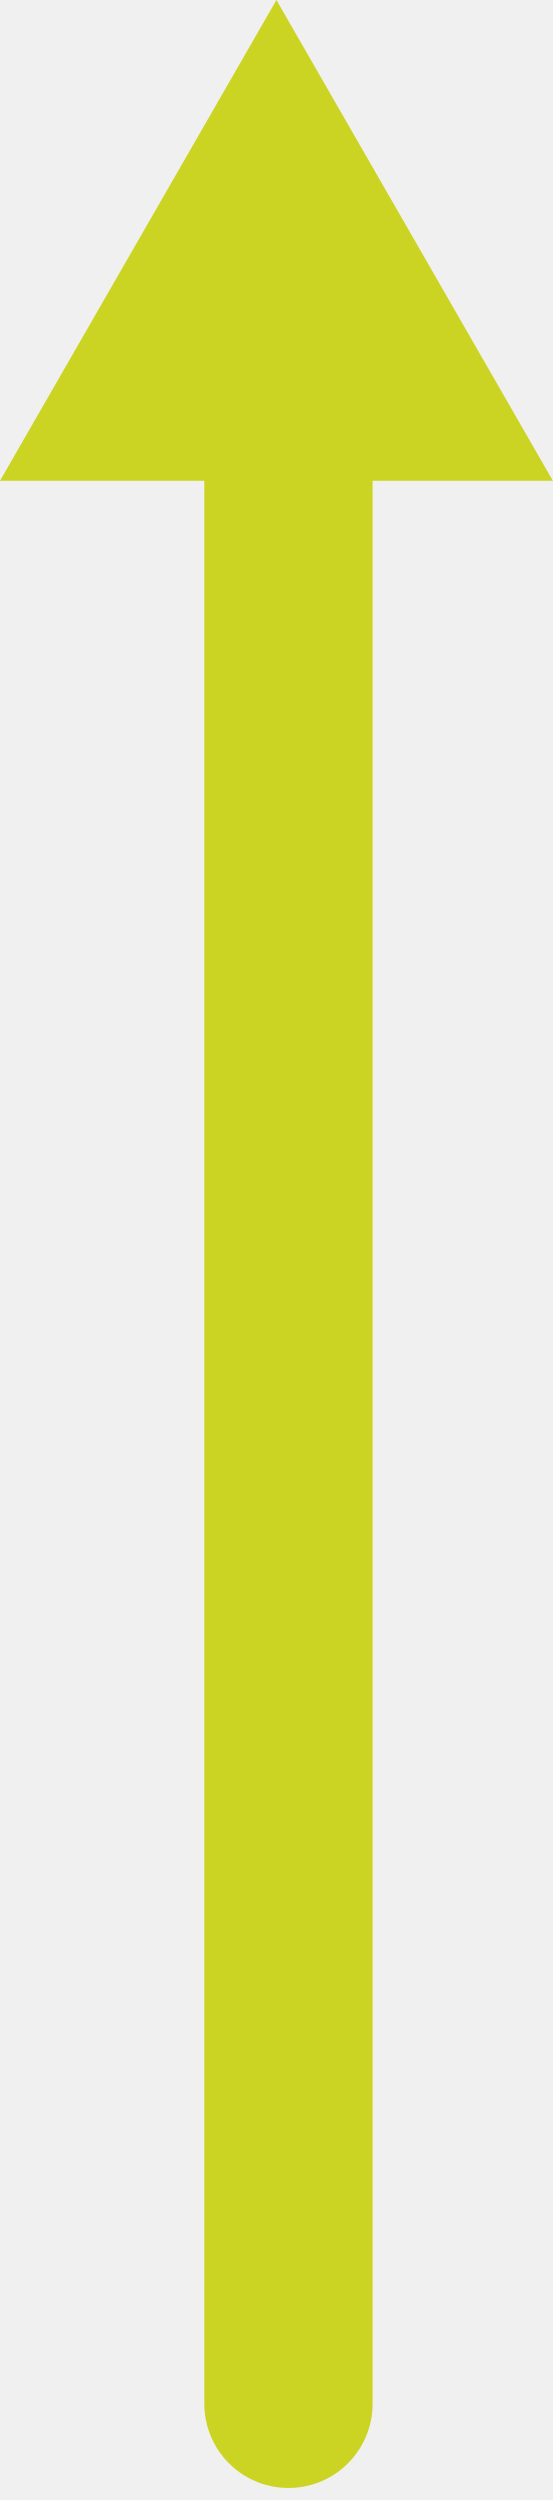
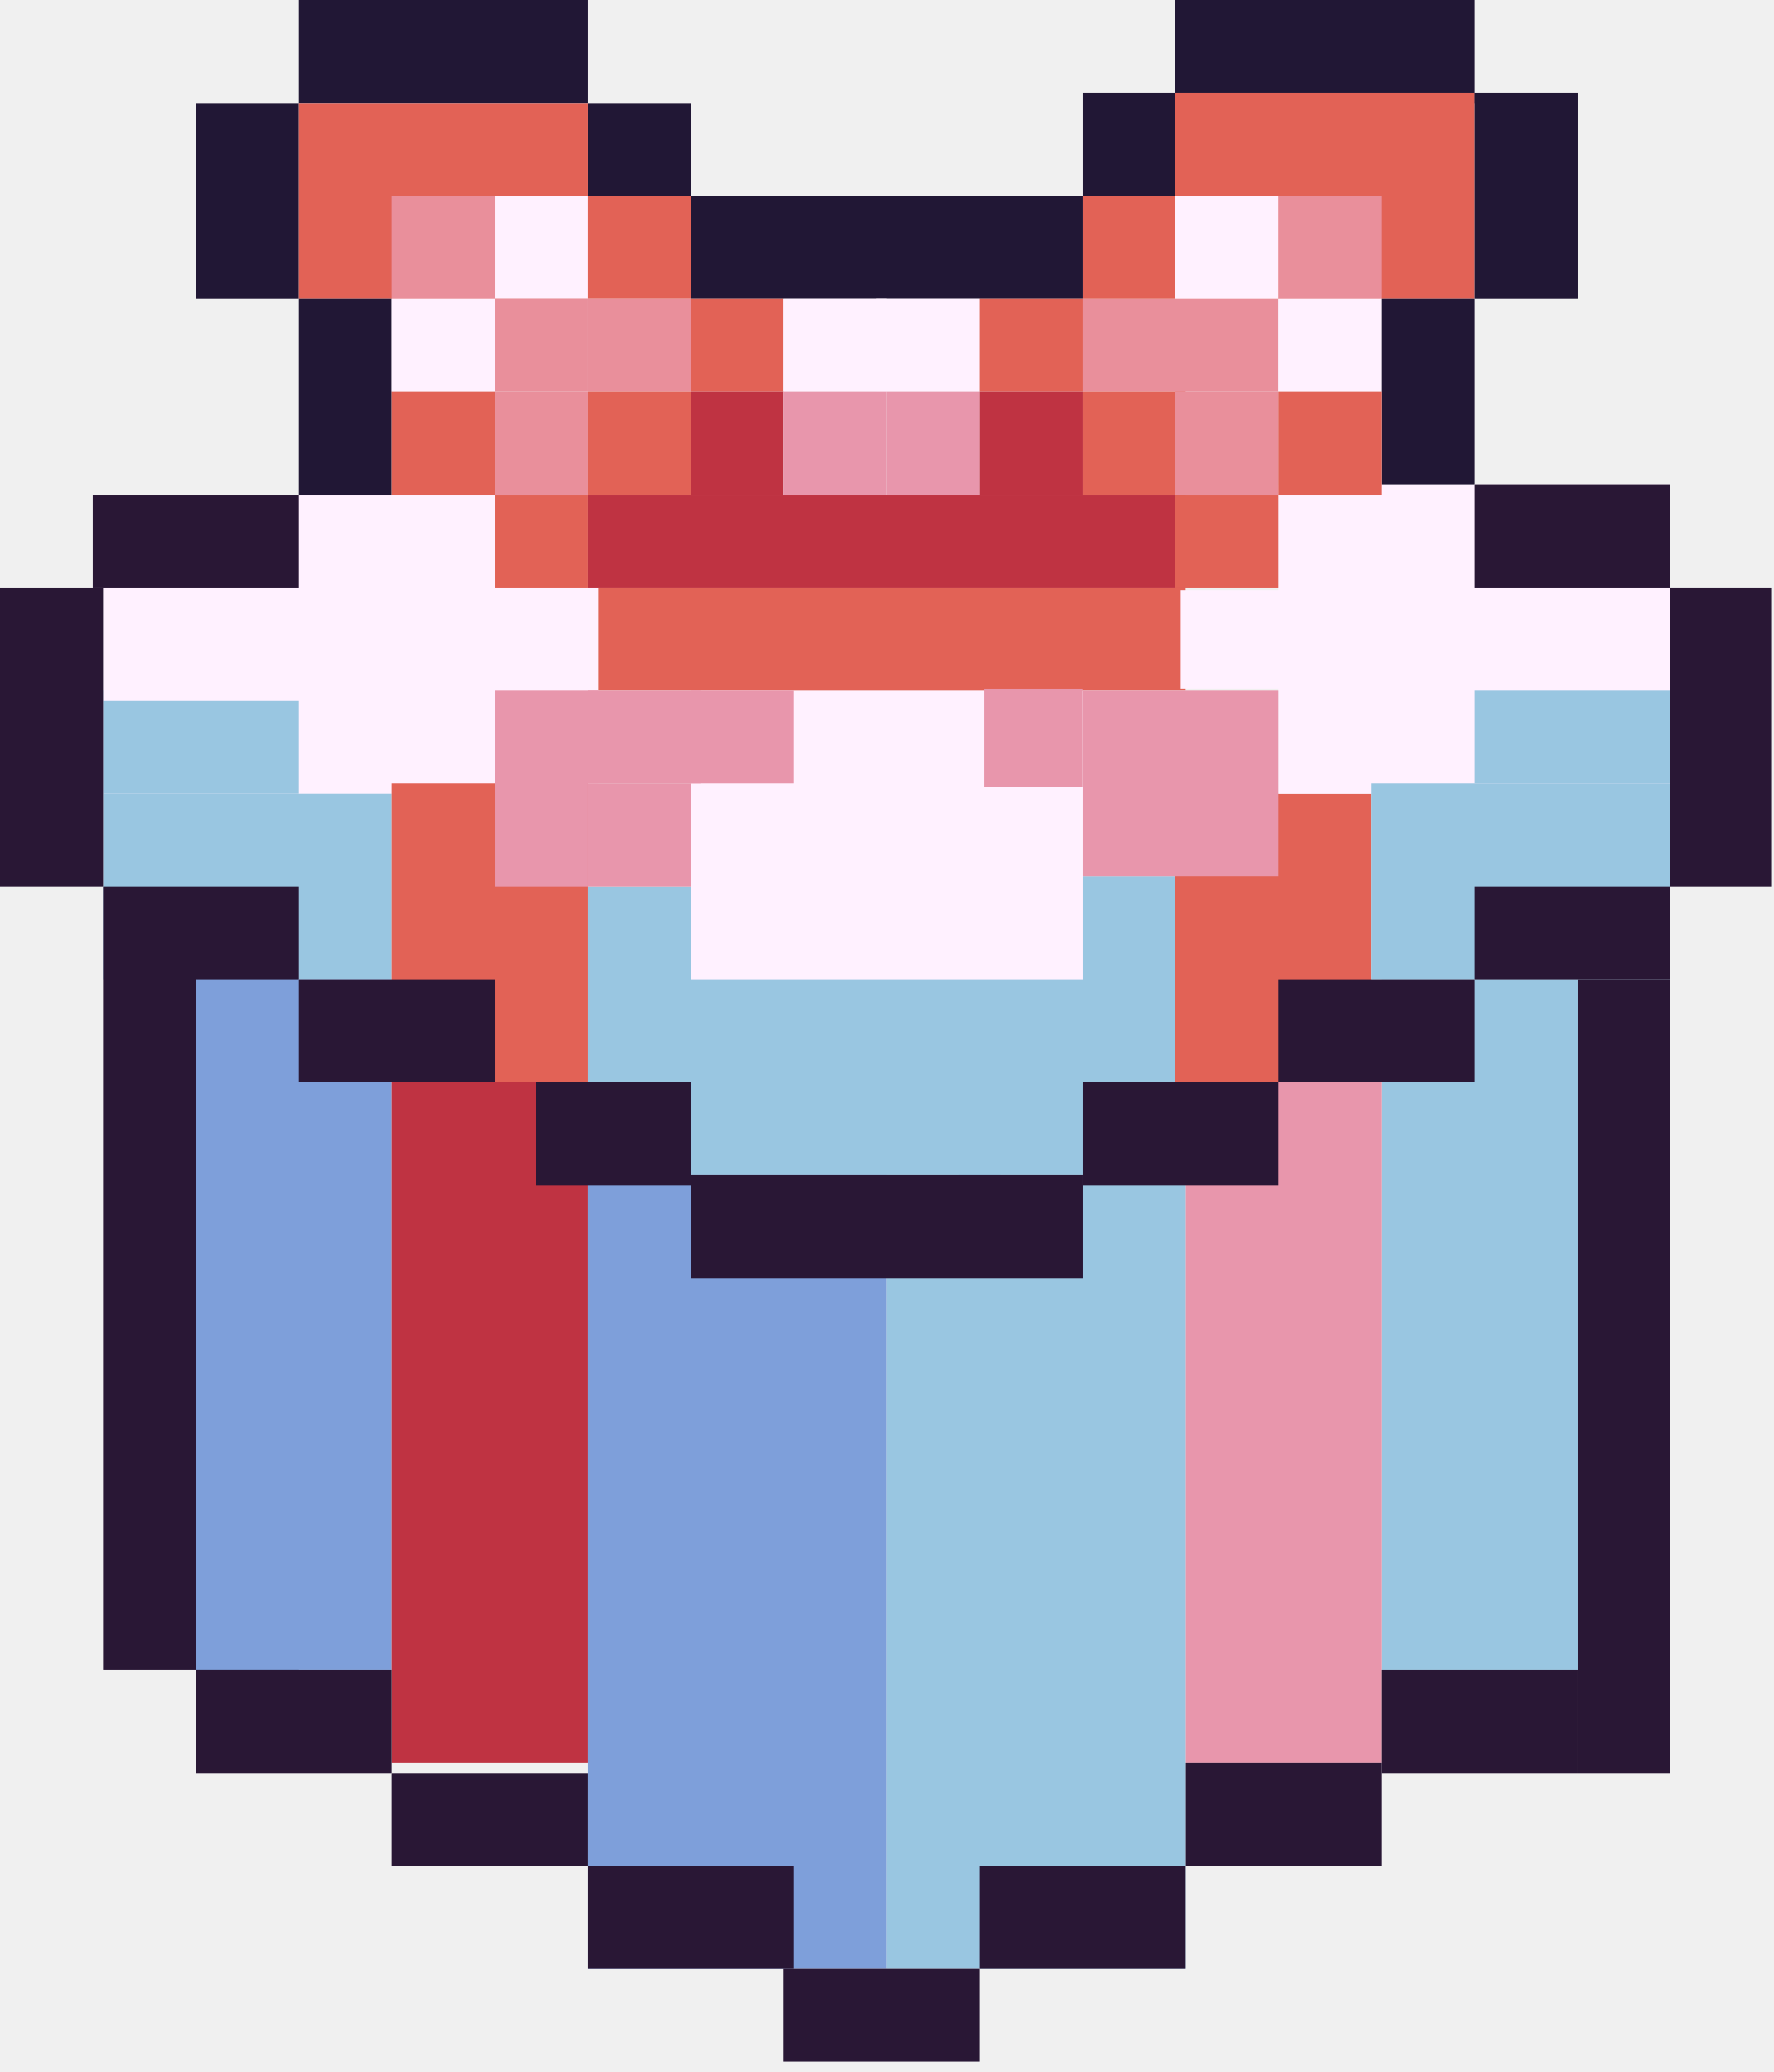
- <svg xmlns="http://www.w3.org/2000/svg" width="23" height="104" viewBox="0 0 23 104" fill="none">
-   <path d="M0 20L11.5 0L23 20H0Z" fill="#CCD423" />
-   <path d="M12 20V100" stroke="#CCD423" stroke-width="7" stroke-miterlimit="10" stroke-linecap="round" />
+ <svg xmlns="http://www.w3.org/2000/svg" width="100%" height="201" viewBox="0 0 172 201" fill="none">
+   <g clip-path="url(#clip0_246_5657)">
+     <path d="M105 67H67V95H105V67Z" fill="#FFF1FF" />
+     <path d="M38 67H10V95H38V67Z" fill="#99C6E1" />
+     <path d="M58 48H10V77H58V48Z" fill="#FFF1FF" />
+     <path d="M29 68H10V77H29V68Z" fill="#99C6E1" />
+     <path d="M97 86H57V114H97V86Z" fill="#99C6E1" />
+     <path d="M114 85H93V114H114V85Z" fill="#99C6E1" />
+     <path d="M133 77H114V105H133V77Z" fill="#E26256" />
+     <path d="M162 47H124V77H162V47Z" fill="#FFF1FF" />
+     <path d="M153 95H134V162H153V95Z" fill="#99C6E1" />
+     <path d="M134 105H115V171H134V105Z" fill="#E896AC" />
+     <path d="M29 86H10V162H29V86Z" fill="#291735" />
+     <path d="M38 95H19V162H38V95Z" fill="#7E9FDA" />
+     <path d="M57 0H29V10H57V0Z" fill="#211735" />
+     <path d="M143 0H114V10H143V0Z" fill="#211735" />
+     <path d="M29 10H19V29H29V10Z" fill="#211735" />
+     <path d="M67 10H57V19H67V10Z" fill="#211735" />
+     <path d="M114 9H105V19H114V9Z" fill="#211735" />
+     <path d="M143 9H114V29H143V9Z" fill="#E26256" />
+     <path d="M153 9H143V29H153V9Z" fill="#211735" />
+     <path d="M57 10H29V29H57V10Z" fill="#E26256" />
+     <path d="M48 19H38V29H48V19Z" fill="#E98F9B" />
+     <path d="M57 19H48V29H57V19Z" fill="#FFF1FF" />
+     <path d="M67 19H57V29H67V19Z" fill="#E26256" />
+     <path d="M105 19H67V29H105V19Z" fill="#211735" />
+     <path d="M134 19H124V29H134V19Z" fill="#E98F9B" />
+     <path d="M38 29H29V48H38V29Z" fill="#211735" />
+     <path d="M48 29H38V38H48V29Z" fill="#FFF1FF" />
+     <path d="M57 29H48V38H57V29Z" fill="#E98F9B" />
+     <path d="M67 29H57V38H67V29Z" fill="#E98F9B" />
+     <path d="M76 29H67V38H76V29Z" fill="#E26256" />
+     <path d="M86 29H76V38H86V29Z" fill="#FFF1FF" />
+     <path d="M95 29H85V38H95V29Z" fill="#FFF1FF" />
+     <path d="M105 29H95V38H105V29Z" fill="#E26256" />
+     <path d="M115 29H105V38H115V29Z" fill="#E98F9B" />
+     <path d="M124 29H114V38H124V29Z" fill="#E98F9B" />
+     <path d="M134 29H124V38H134V29Z" fill="#FFF1FF" />
+     <path d="M143 29H134V47H143V29Z" fill="#211735" />
+     <path d="M48 38H38V48H48V38Z" fill="#E26256" />
+     <path d="M57 38H48V48H57V38Z" fill="#E98F9B" />
+     <path d="M67 38H57V48H67V38Z" fill="#E26256" />
+     <path d="M76 38H67V48H76V38Z" fill="#BF3342" />
+     <path d="M86 38H76V48H86V38Z" fill="#E896AC" />
+     <path d="M95 38H86V48H95V38Z" fill="#E896AC" />
+     <path d="M105 38H95V48H105V38Z" fill="#BF3342" />
+     <path d="M115 38H105V48H115V38Z" fill="#E26256" />
+     <path d="M124 38H114V48H124V38Z" fill="#E98F9B" />
+     <path d="M134 38H124V48H134V38Z" fill="#E26256" />
+     <path d="M29 48H9V57H29V48Z" fill="#291735" />
+     <path d="M57 48H48V57H57V48Z" fill="#E26256" />
+     <path d="M115 48H57V57H115V48Z" fill="#BF3342" />
+     <path d="M124 48H114V57H124V48Z" fill="#E26256" />
+     <path d="M162 47H143V57H162V47Z" fill="#291735" />
+     <path d="M10 57H0V86H10V57Z" fill="#291735" />
+     <path d="M115 57H58V67H115V57Z" fill="#E26256" />
+     <path d="M124.06 57.26H114.52V66.8H124.06V57.26Z" fill="#FFF1FF" />
+     <path d="M172 57H162V86H172V57Z" fill="#291735" />
+     <path d="M58 67H48V76H58V67Z" fill="#E896AC" />
+     <path d="M68 67H57V76H68V67Z" fill="#E896AC" />
+     <path d="M77 67H67V76H77V67Z" fill="#E896AC" />
+     <path d="M104.98 66.81H95.44V76.35H104.98V66.81Z" fill="#E896AC" />
+     <path d="M162 67H143V76H162V67Z" fill="#99C6E1" />
+     <path d="M57 76H38V105H57V76Z" fill="#E26256" />
+     <path d="M57 75H48V86H57V75Z" fill="#E896AC" />
+     <path d="M67 76H57V86H67V76Z" fill="#E896AC" />
+     <path d="M105 84H67V95H105V84Z" fill="#FFF1FF" />
+     <path d="M162 76H133V95H162V76Z" fill="#99C6E1" />
+     <path d="M162 86H143V95H162V86Z" fill="#291735" />
+     <path d="M48 95H29V105H48V95Z" fill="#291735" />
+     <path d="M143 95H124V105H143V95Z" fill="#291735" />
+     <path d="M162 95H153V172H162V95Z" fill="#291735" />
+     <path d="M57 105H38V171H57V105Z" fill="#BF3342" />
+     <path d="M38 162H19V172H38V162Z" fill="#291735" />
+     <path d="M153 162H134V172H153V162Z" fill="#291735" />
+     <path d="M57 172H38V181H57V172Z" fill="#291735" />
+     <path d="M86 114H57V191H86V114Z" fill="#7E9FDA" />
+     <path d="M134 171H115V181H134V171Z" fill="#291735" />
+     <path d="M77 181H57V191H77V181Z" fill="#291735" />
+     <path d="M115 114H86V191H115V114Z" fill="#99C6E1" />
+     <path d="M115 181H95V191H115V181Z" fill="#291735" />
+     <path d="M95 191H76V200H95V191Z" fill="#291735" />
+     <path d="M105 114H67V124H105V114Z" fill="#291735" />
+     <path d="M67 105H52V115H67V105Z" fill="#291735" />
+     <path d="M124 105H105V115H124V105Z" fill="#291735" />
+     <path d="M124 19H114V29H124V19Z" fill="#FFF1FF" />
+     <path d="M114 19H105V29H114V19Z" fill="#E26256" />
+     <path d="M124 67H105V85H124V67Z" fill="#E896AC" />
+   </g>
+   <defs>
+     <clipPath id="clip0_246_5657">
+       <rect width="171.78" height="200.42" fill="white" />
+     </clipPath>
+   </defs>
</svg>
